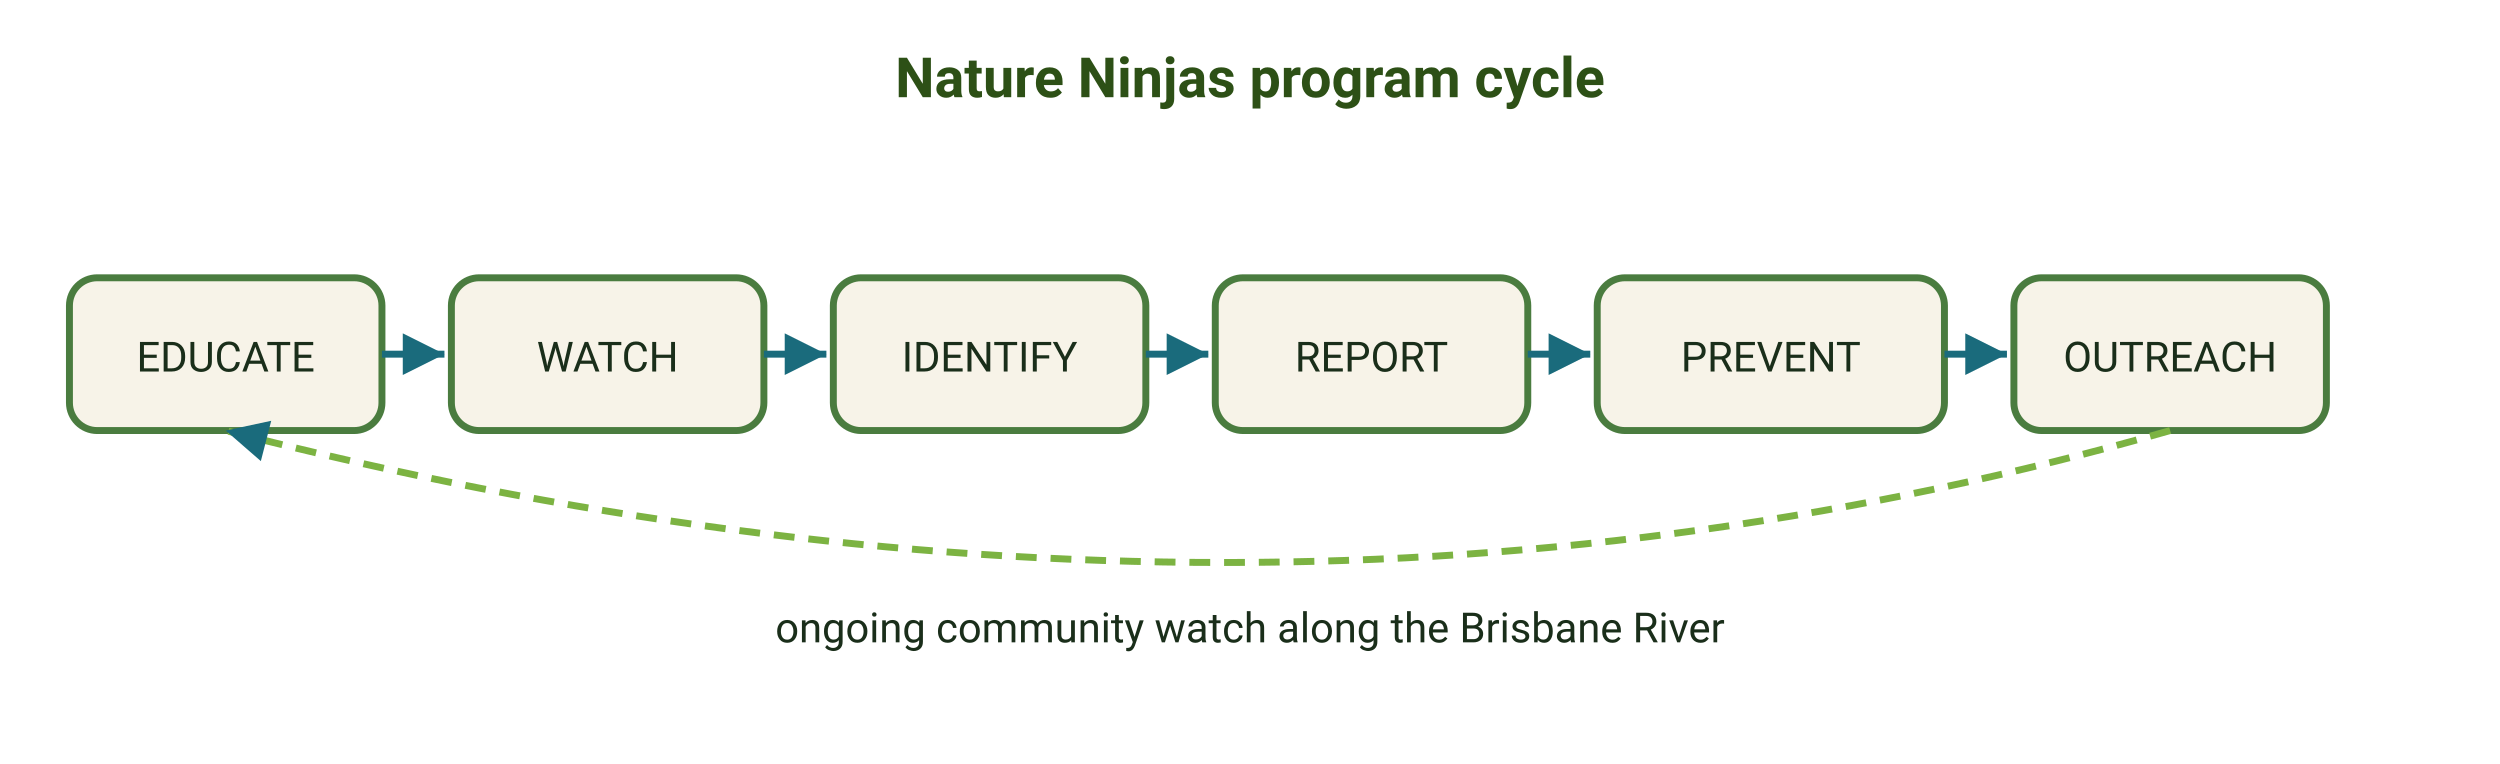
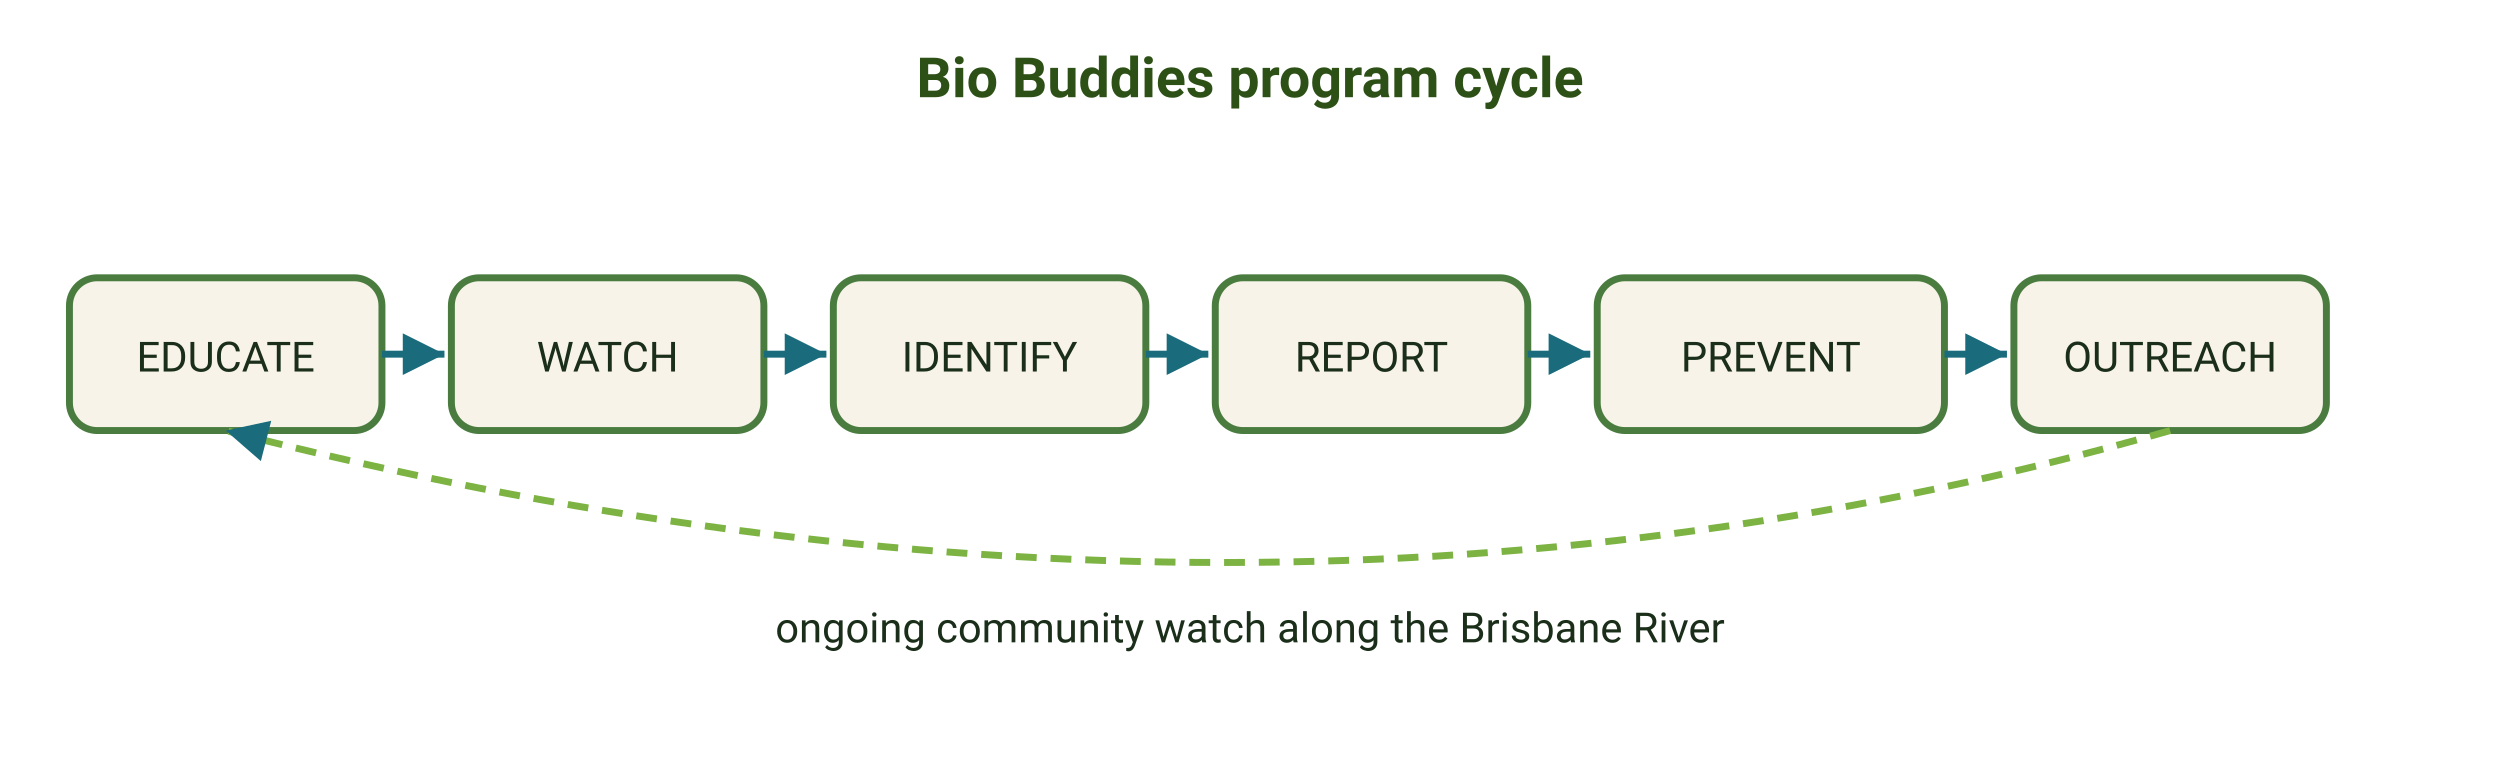
- <svg xmlns="http://www.w3.org/2000/svg" viewBox="0 0 720 220" role="img" aria-label="Nature Ninjas program cycle">
+ <svg xmlns="http://www.w3.org/2000/svg" viewBox="0 0 720 220" role="img" aria-label="Bio Buddies program cycle">
  <defs>
    <marker id="arr" markerWidth="8" markerHeight="8" refX="6" refY="3" orient="auto">
      <path d="M0,0 L6,3 L0,6 Z" fill="#1A6B7C" />
    </marker>
  </defs>
  <style>
    text { font-family: Nunito, Roboto, sans-serif; font-size: 12px; fill: #1A2E1A; }
    .step { fill: #F7F3E8; stroke: #4A7C3F; stroke-width: 2; }
    .title { font-size: 16px; font-weight: bold; fill: #2D5016; }
  </style>
-   <text x="360" y="28" text-anchor="middle" class="title">Nature Ninjas program cycle</text>
+   <text x="360" y="28" text-anchor="middle" class="title">Bio Buddies program cycle</text>
  <rect class="step" x="20" y="80" width="90" height="44" rx="8" />
  <text x="65" y="107" text-anchor="middle">EDUCATE</text>
  <rect class="step" x="130" y="80" width="90" height="44" rx="8" />
  <text x="175" y="107" text-anchor="middle">WATCH</text>
  <rect class="step" x="240" y="80" width="90" height="44" rx="8" />
  <text x="285" y="107" text-anchor="middle">IDENTIFY</text>
  <rect class="step" x="350" y="80" width="90" height="44" rx="8" />
  <text x="395" y="107" text-anchor="middle">REPORT</text>
  <rect class="step" x="460" y="80" width="100" height="44" rx="8" />
  <text x="510" y="107" text-anchor="middle">PREVENT</text>
  <rect class="step" x="580" y="80" width="90" height="44" rx="8" />
  <text x="625" y="107" text-anchor="middle">OUTREACH</text>
  <line x1="110" y1="102" x2="128" y2="102" stroke="#1A6B7C" stroke-width="2" marker-end="url(#arr)" />
  <line x1="220" y1="102" x2="238" y2="102" stroke="#1A6B7C" stroke-width="2" marker-end="url(#arr)" />
  <line x1="330" y1="102" x2="348" y2="102" stroke="#1A6B7C" stroke-width="2" marker-end="url(#arr)" />
  <line x1="440" y1="102" x2="458" y2="102" stroke="#1A6B7C" stroke-width="2" marker-end="url(#arr)" />
  <line x1="560" y1="102" x2="578" y2="102" stroke="#1A6B7C" stroke-width="2" marker-end="url(#arr)" />
  <path d="M 625 124 Q 360 200 65 124" fill="none" stroke="#7CB342" stroke-width="2" stroke-dasharray="6 4" marker-end="url(#arr)" />
  <text x="360" y="185" text-anchor="middle" font-size="11" fill="#4A5D4A">ongoing community watch along the Brisbane River</text>
</svg>
